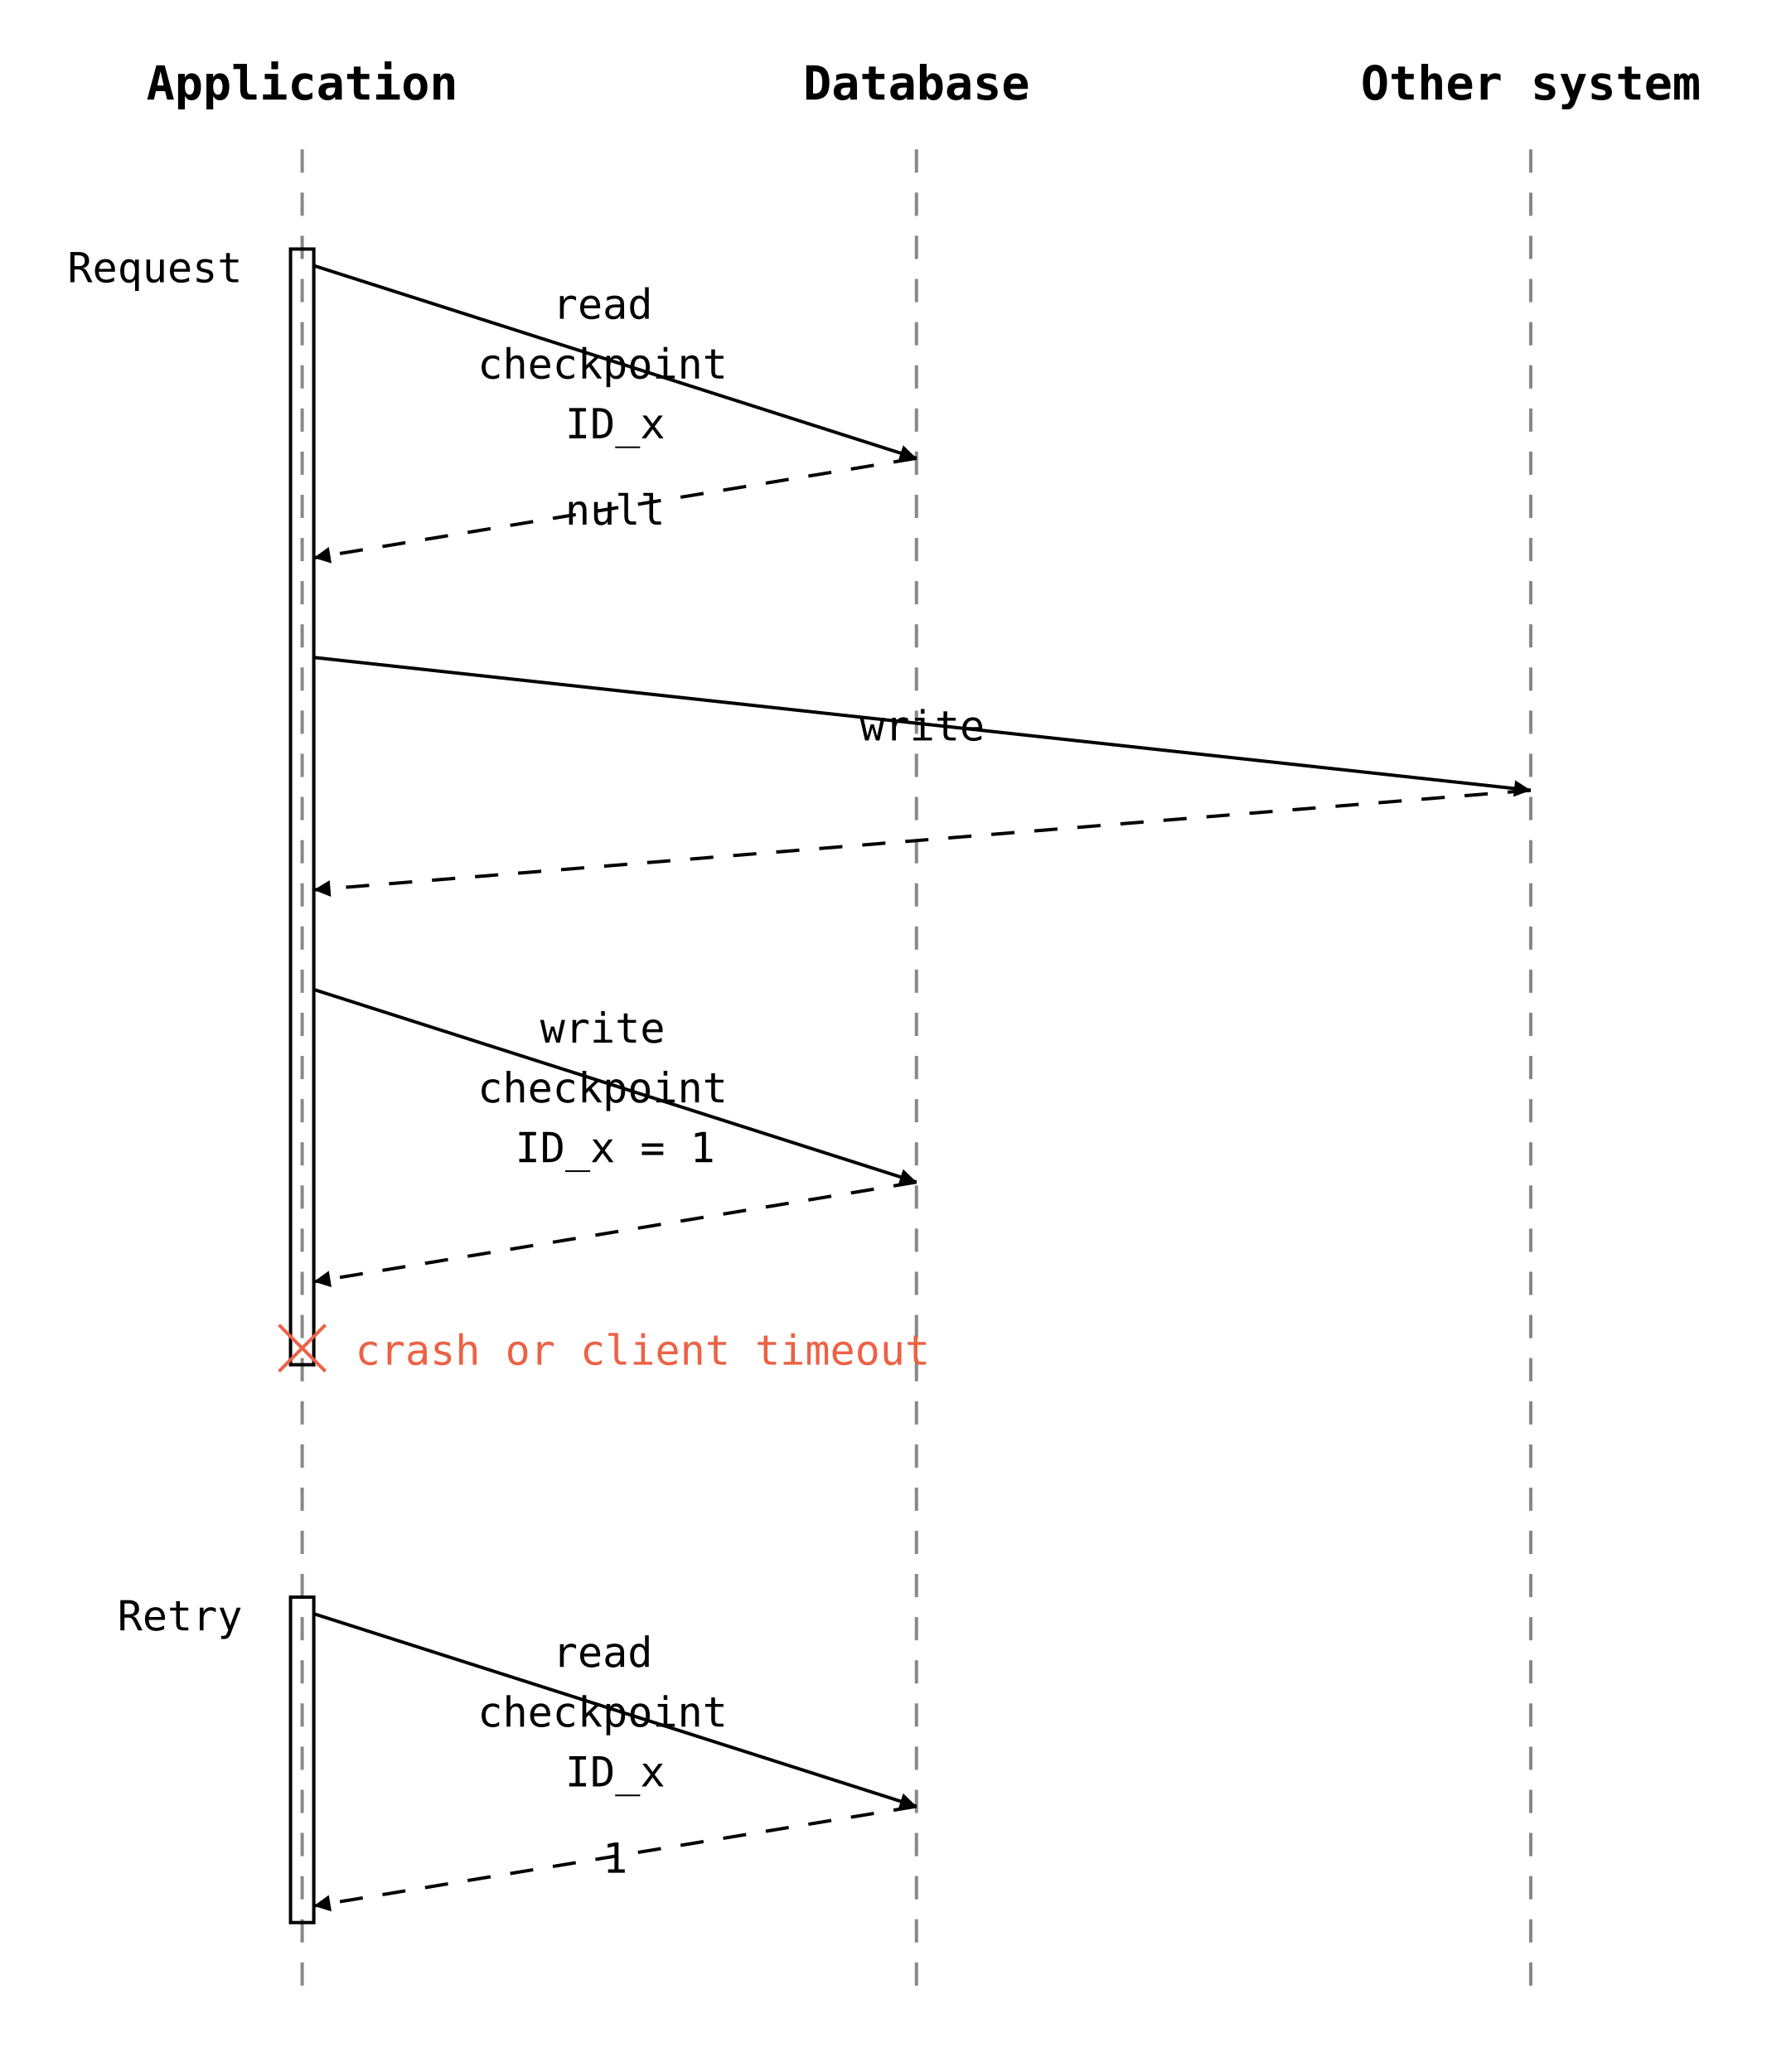
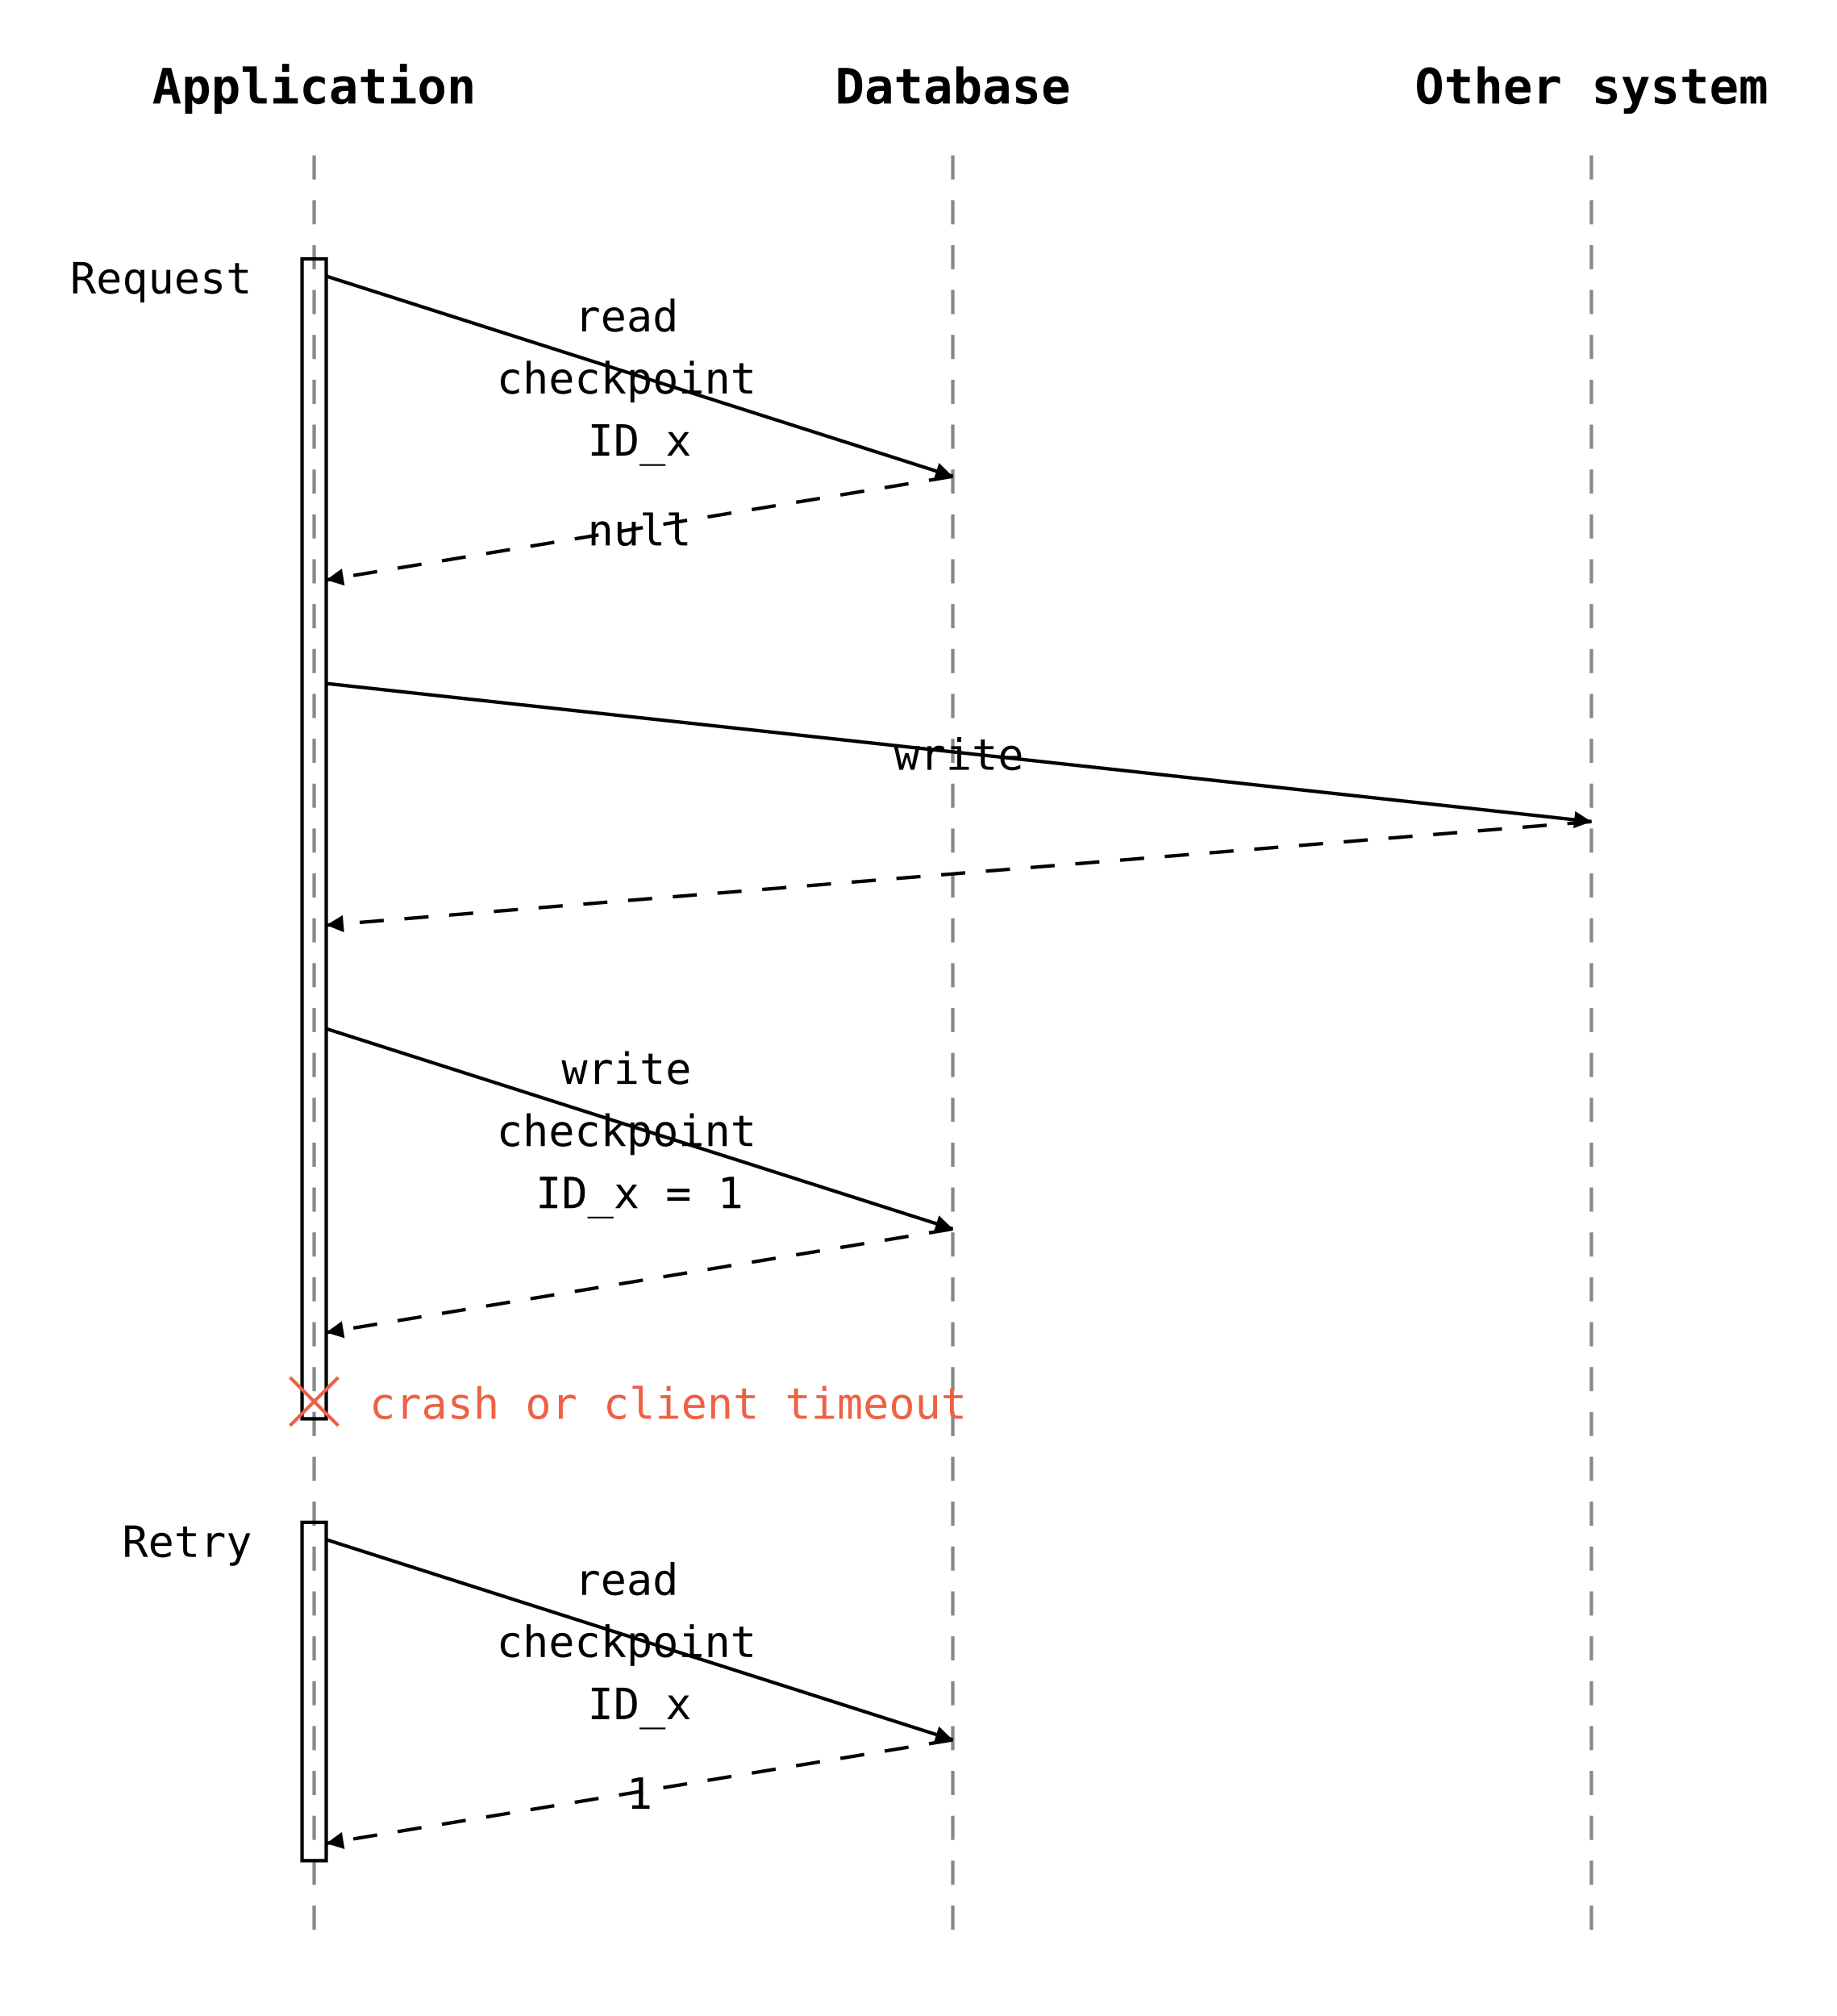
- <svg xmlns="http://www.w3.org/2000/svg" class="diagram" width="532" height="624" viewBox="0 0 532 624" font-family="monospace" font-size="12.5">
+ <svg xmlns="http://www.w3.org/2000/svg" class="diagram" width="532" height="584" viewBox="0 0 532 584" font-family="monospace" font-size="12.5">
  <defs>
    <marker id="recovery-point-arrow" viewBox="0 0 10 10" refX="10" refY="5" markerWidth="5" markerHeight="5" orient="auto-start-reverse">
      <path class="d-arrowhead" d="M0,0 L10,5 L0,10 z" fill="currentColor" />
    </marker>
  </defs>
  <text class="d-heading" x="91" y="30" text-anchor="middle" fill="currentColor" font-size="14.17" font-weight="bold">Application</text>
  <text class="d-heading" x="276" y="30" text-anchor="middle" fill="currentColor" font-size="14.17" font-weight="bold">Database</text>
  <text class="d-heading" x="461" y="30" text-anchor="middle" fill="currentColor" font-size="14.17" font-weight="bold">Other system</text>
-   <path class="d-line d-thin d-dashed d-muted" d="M91,45 V604 M276,45 V604 M461,45 V604" fill="none" stroke="currentColor" stroke-dasharray="7 6" color="#888888" />
-   <path class="d-line d-dotted d-muted" d="M20,446 H512" stroke-dasharray="0 7" stroke-linecap="round" color="#888888" />
+   <path class="d-line d-thin d-dashed d-muted" d="M91,45 V564 M276,45 V564 M461,45 V564" fill="none" stroke="currentColor" stroke-dasharray="7 6" color="#888888" />
+   <path class="d-line d-dotted d-muted" d="M20,426 H512" stroke-dasharray="0 7" stroke-linecap="round" color="#888888" />
  <rect class="d-shape d-thin d-knockout" x="87.5" y="75" width="7" height="336" fill="none" stroke="currentColor" />
-   <rect class="d-shape d-thin d-knockout" x="87.5" y="481" width="7" height="98" fill="none" stroke="currentColor" />
+   <rect class="d-shape d-thin d-knockout" x="87.5" y="441" width="7" height="98" fill="none" stroke="currentColor" />
  <text x="73" y="85" text-anchor="end" fill="currentColor">Request</text>
  <path class="d-line" d="M94.5,80 L276,138" fill="none" stroke="currentColor" marker-end="url(#recovery-point-arrow)" />
  <rect class="d-knockout" x="143.75" y="83" width="83" height="54" fill="none" />
  <text x="185.25" text-anchor="middle" fill="currentColor">
    <tspan x="185.25" y="96">read</tspan>
    <tspan x="185.25" y="114">checkpoint</tspan>
    <tspan x="185.25" y="132">ID_x</tspan>
  </text>
  <path class="d-line d-dashed" d="M276,138 L94.5,168" fill="none" stroke="currentColor" marker-end="url(#recovery-point-arrow)" stroke-dasharray="7 6" />
  <rect class="d-knockout" x="166.25" y="145" width="38" height="18" fill="none" />
  <text x="185.25" y="158" text-anchor="middle" fill="currentColor">null</text>
  <path class="d-line" d="M94.5,198 L461,238" fill="none" stroke="currentColor" marker-end="url(#recovery-point-arrow)" />
  <rect class="d-knockout" x="255" y="210" width="45.5" height="18" fill="none" />
  <text x="277.75" y="223" text-anchor="middle" fill="currentColor">write</text>
  <path class="d-line d-dashed" d="M461,238 L94.5,268" fill="none" stroke="currentColor" marker-end="url(#recovery-point-arrow)" stroke-dasharray="7 6" />
  <path class="d-line" d="M94.5,298 L276,356" fill="none" stroke="currentColor" marker-end="url(#recovery-point-arrow)" />
  <rect class="d-knockout" x="143.75" y="301" width="83" height="54" fill="none" />
  <text x="185.25" text-anchor="middle" fill="currentColor">
    <tspan x="185.25" y="314">write</tspan>
    <tspan x="185.25" y="332">checkpoint</tspan>
    <tspan x="185.25" y="350">ID_x = 1</tspan>
  </text>
  <path class="d-line d-dashed" d="M276,356 L94.5,386" fill="none" stroke="currentColor" marker-end="url(#recovery-point-arrow)" stroke-dasharray="7 6" />
  <g class="d-alert" color="#ed6145">
    <path class="d-line d-cross" d="M84,399 l14,14 M98,399 l-14,14" fill="none" stroke="currentColor" />
    <rect class="d-knockout" x="103" y="398" width="180.5" height="18" fill="none" />
    <text x="107" y="411" text-anchor="start" fill="currentColor">crash or client timeout</text>
  </g>
-   <text x="73" y="491" text-anchor="end" fill="currentColor">Retry</text>
-   <path class="d-line" d="M94.5,486 L276,544" fill="none" stroke="currentColor" marker-end="url(#recovery-point-arrow)" />
-   <rect class="d-knockout" x="143.75" y="489" width="83" height="54" fill="none" />
+   <text x="73" y="451" text-anchor="end" fill="currentColor">Retry</text>
+   <path class="d-line" d="M94.5,446 L276,504" fill="none" stroke="currentColor" marker-end="url(#recovery-point-arrow)" />
+   <rect class="d-knockout" x="143.75" y="449" width="83" height="54" fill="none" />
  <text x="185.25" text-anchor="middle" fill="currentColor">
-     <tspan x="185.25" y="502">read</tspan>
-     <tspan x="185.25" y="520">checkpoint</tspan>
-     <tspan x="185.25" y="538">ID_x</tspan>
+     <tspan x="185.25" y="462">read</tspan>
+     <tspan x="185.25" y="480">checkpoint</tspan>
+     <tspan x="185.25" y="498">ID_x</tspan>
  </text>
-   <path class="d-line d-dashed" d="M276,544 L94.5,574" fill="none" stroke="currentColor" marker-end="url(#recovery-point-arrow)" stroke-dasharray="7 6" />
-   <rect class="d-knockout" x="177.5" y="551" width="15.5" height="18" fill="none" />
-   <text x="185.25" y="564" text-anchor="middle" fill="currentColor">1</text>
+   <path class="d-line d-dashed" d="M276,504 L94.5,534" fill="none" stroke="currentColor" marker-end="url(#recovery-point-arrow)" stroke-dasharray="7 6" />
+   <rect class="d-knockout" x="177.5" y="511" width="15.5" height="18" fill="none" />
+   <text x="185.25" y="524" text-anchor="middle" fill="currentColor">1</text>
</svg>
